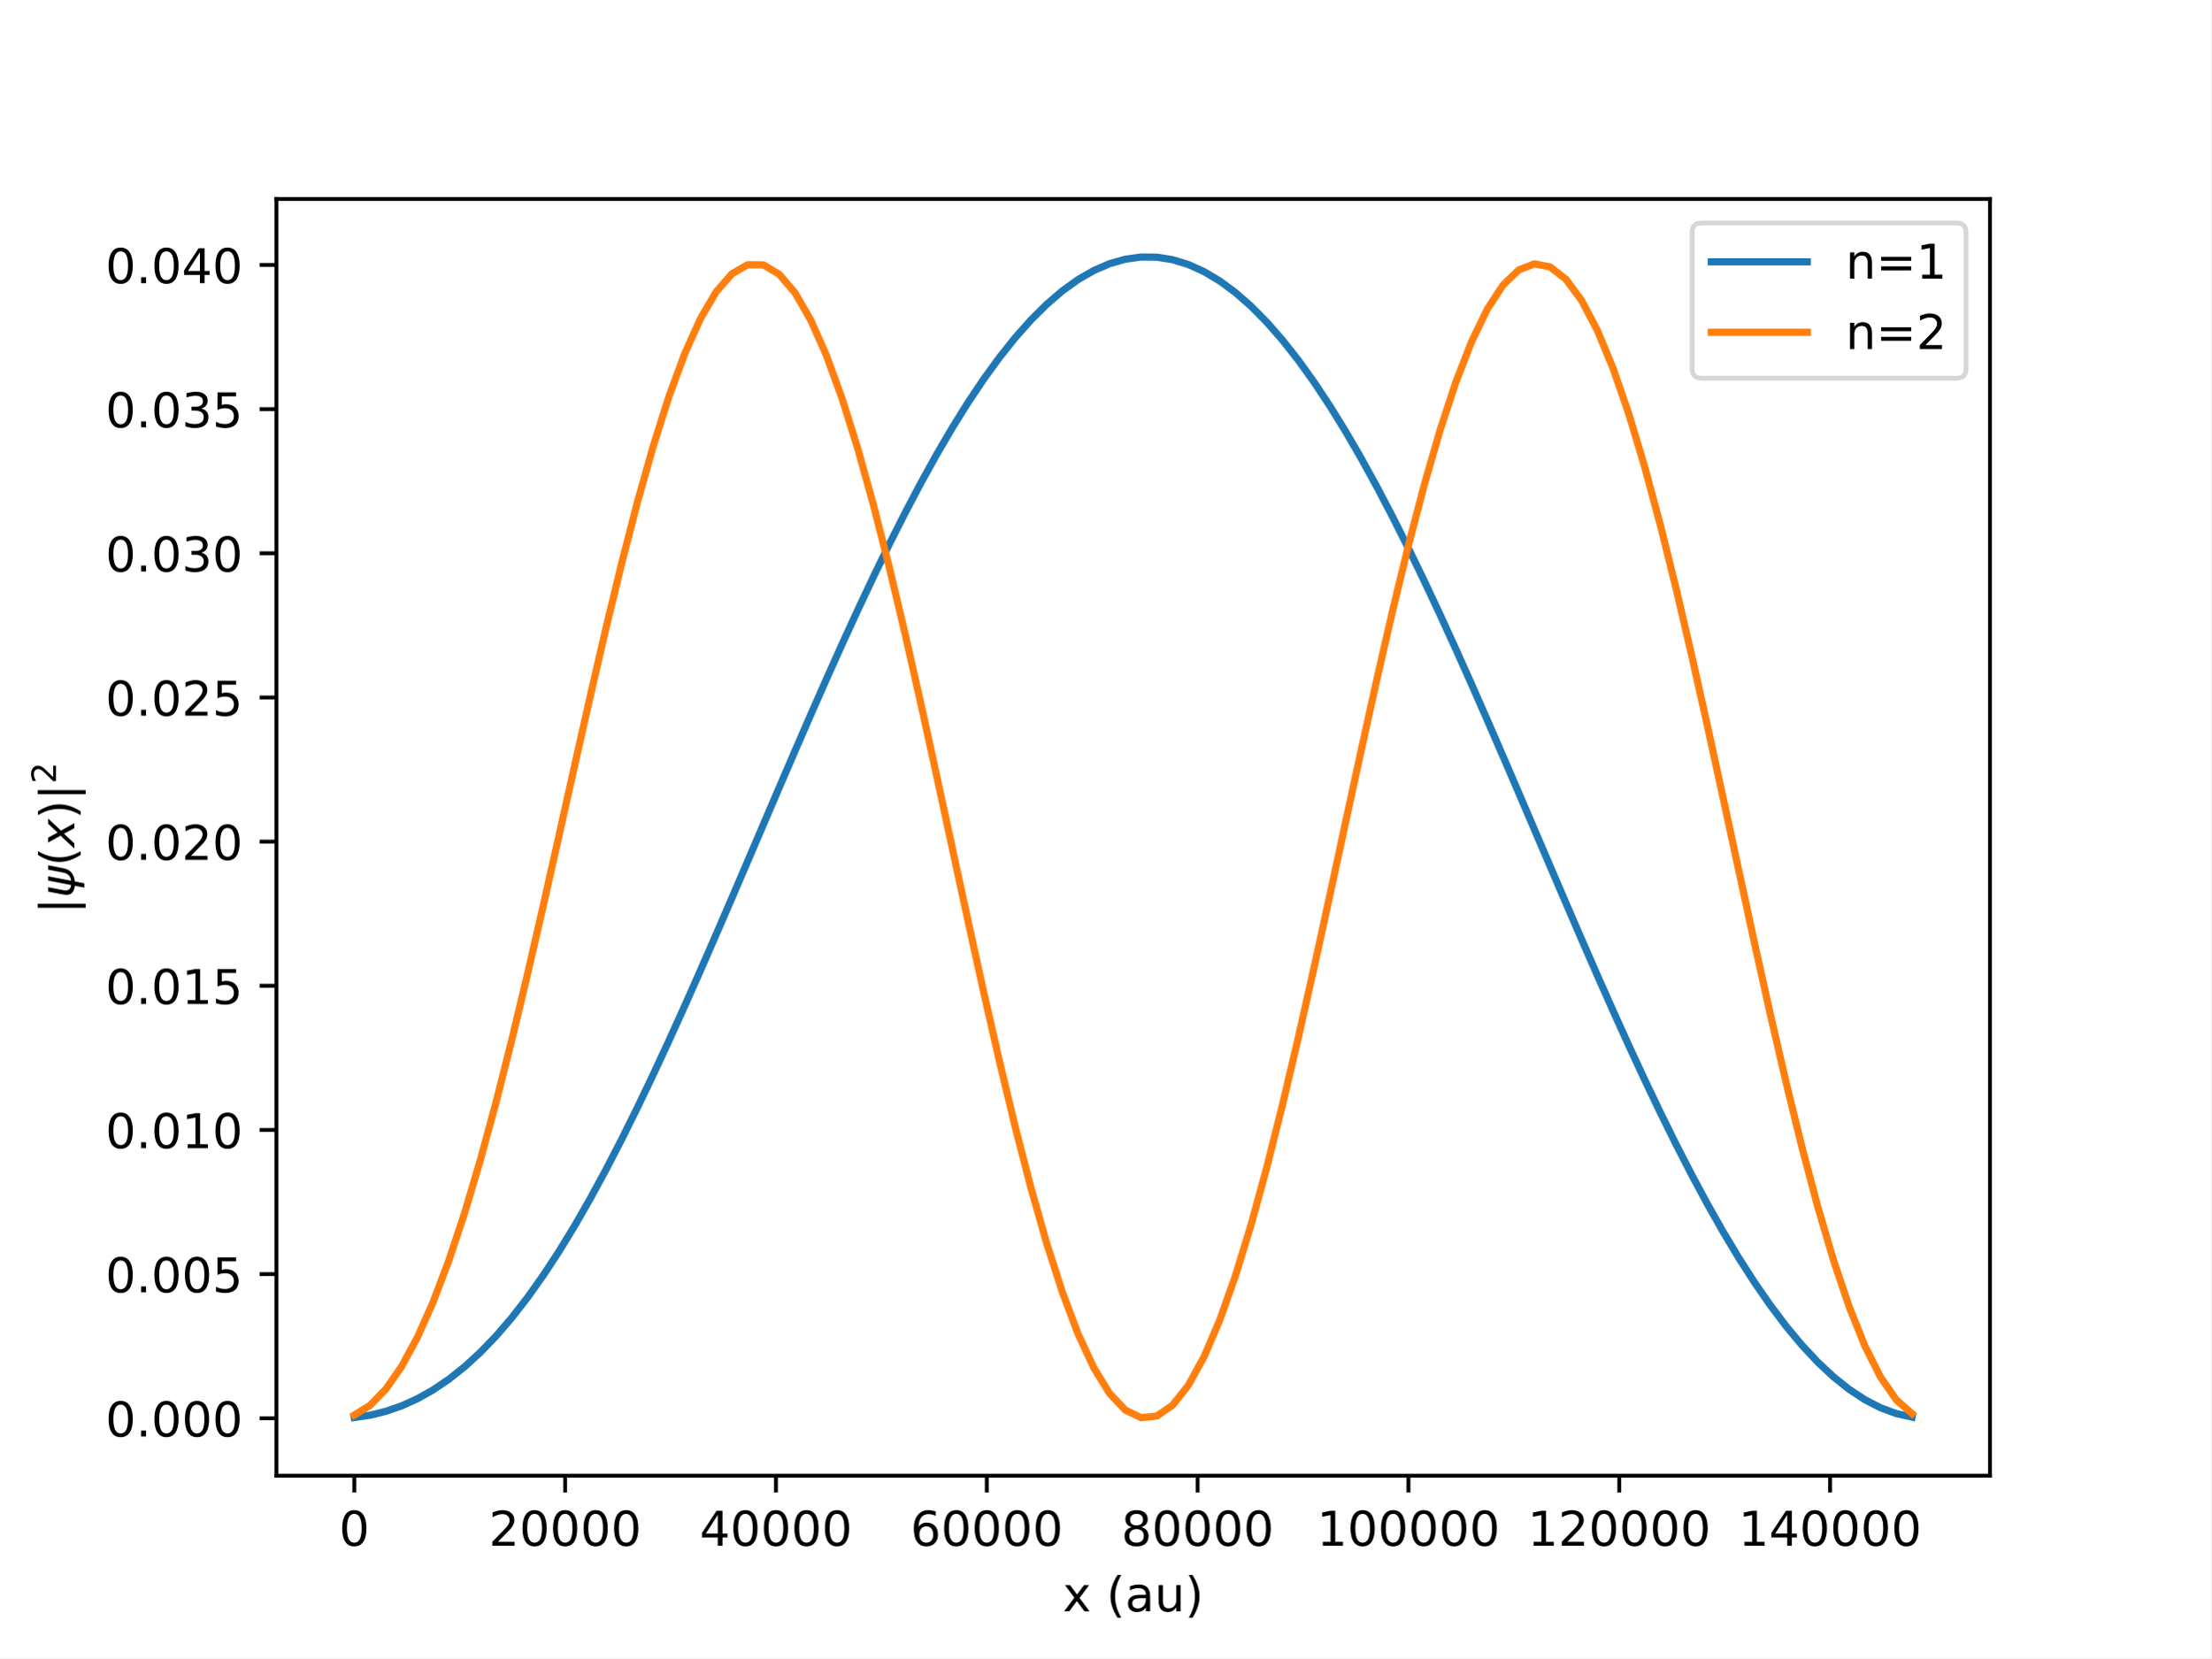
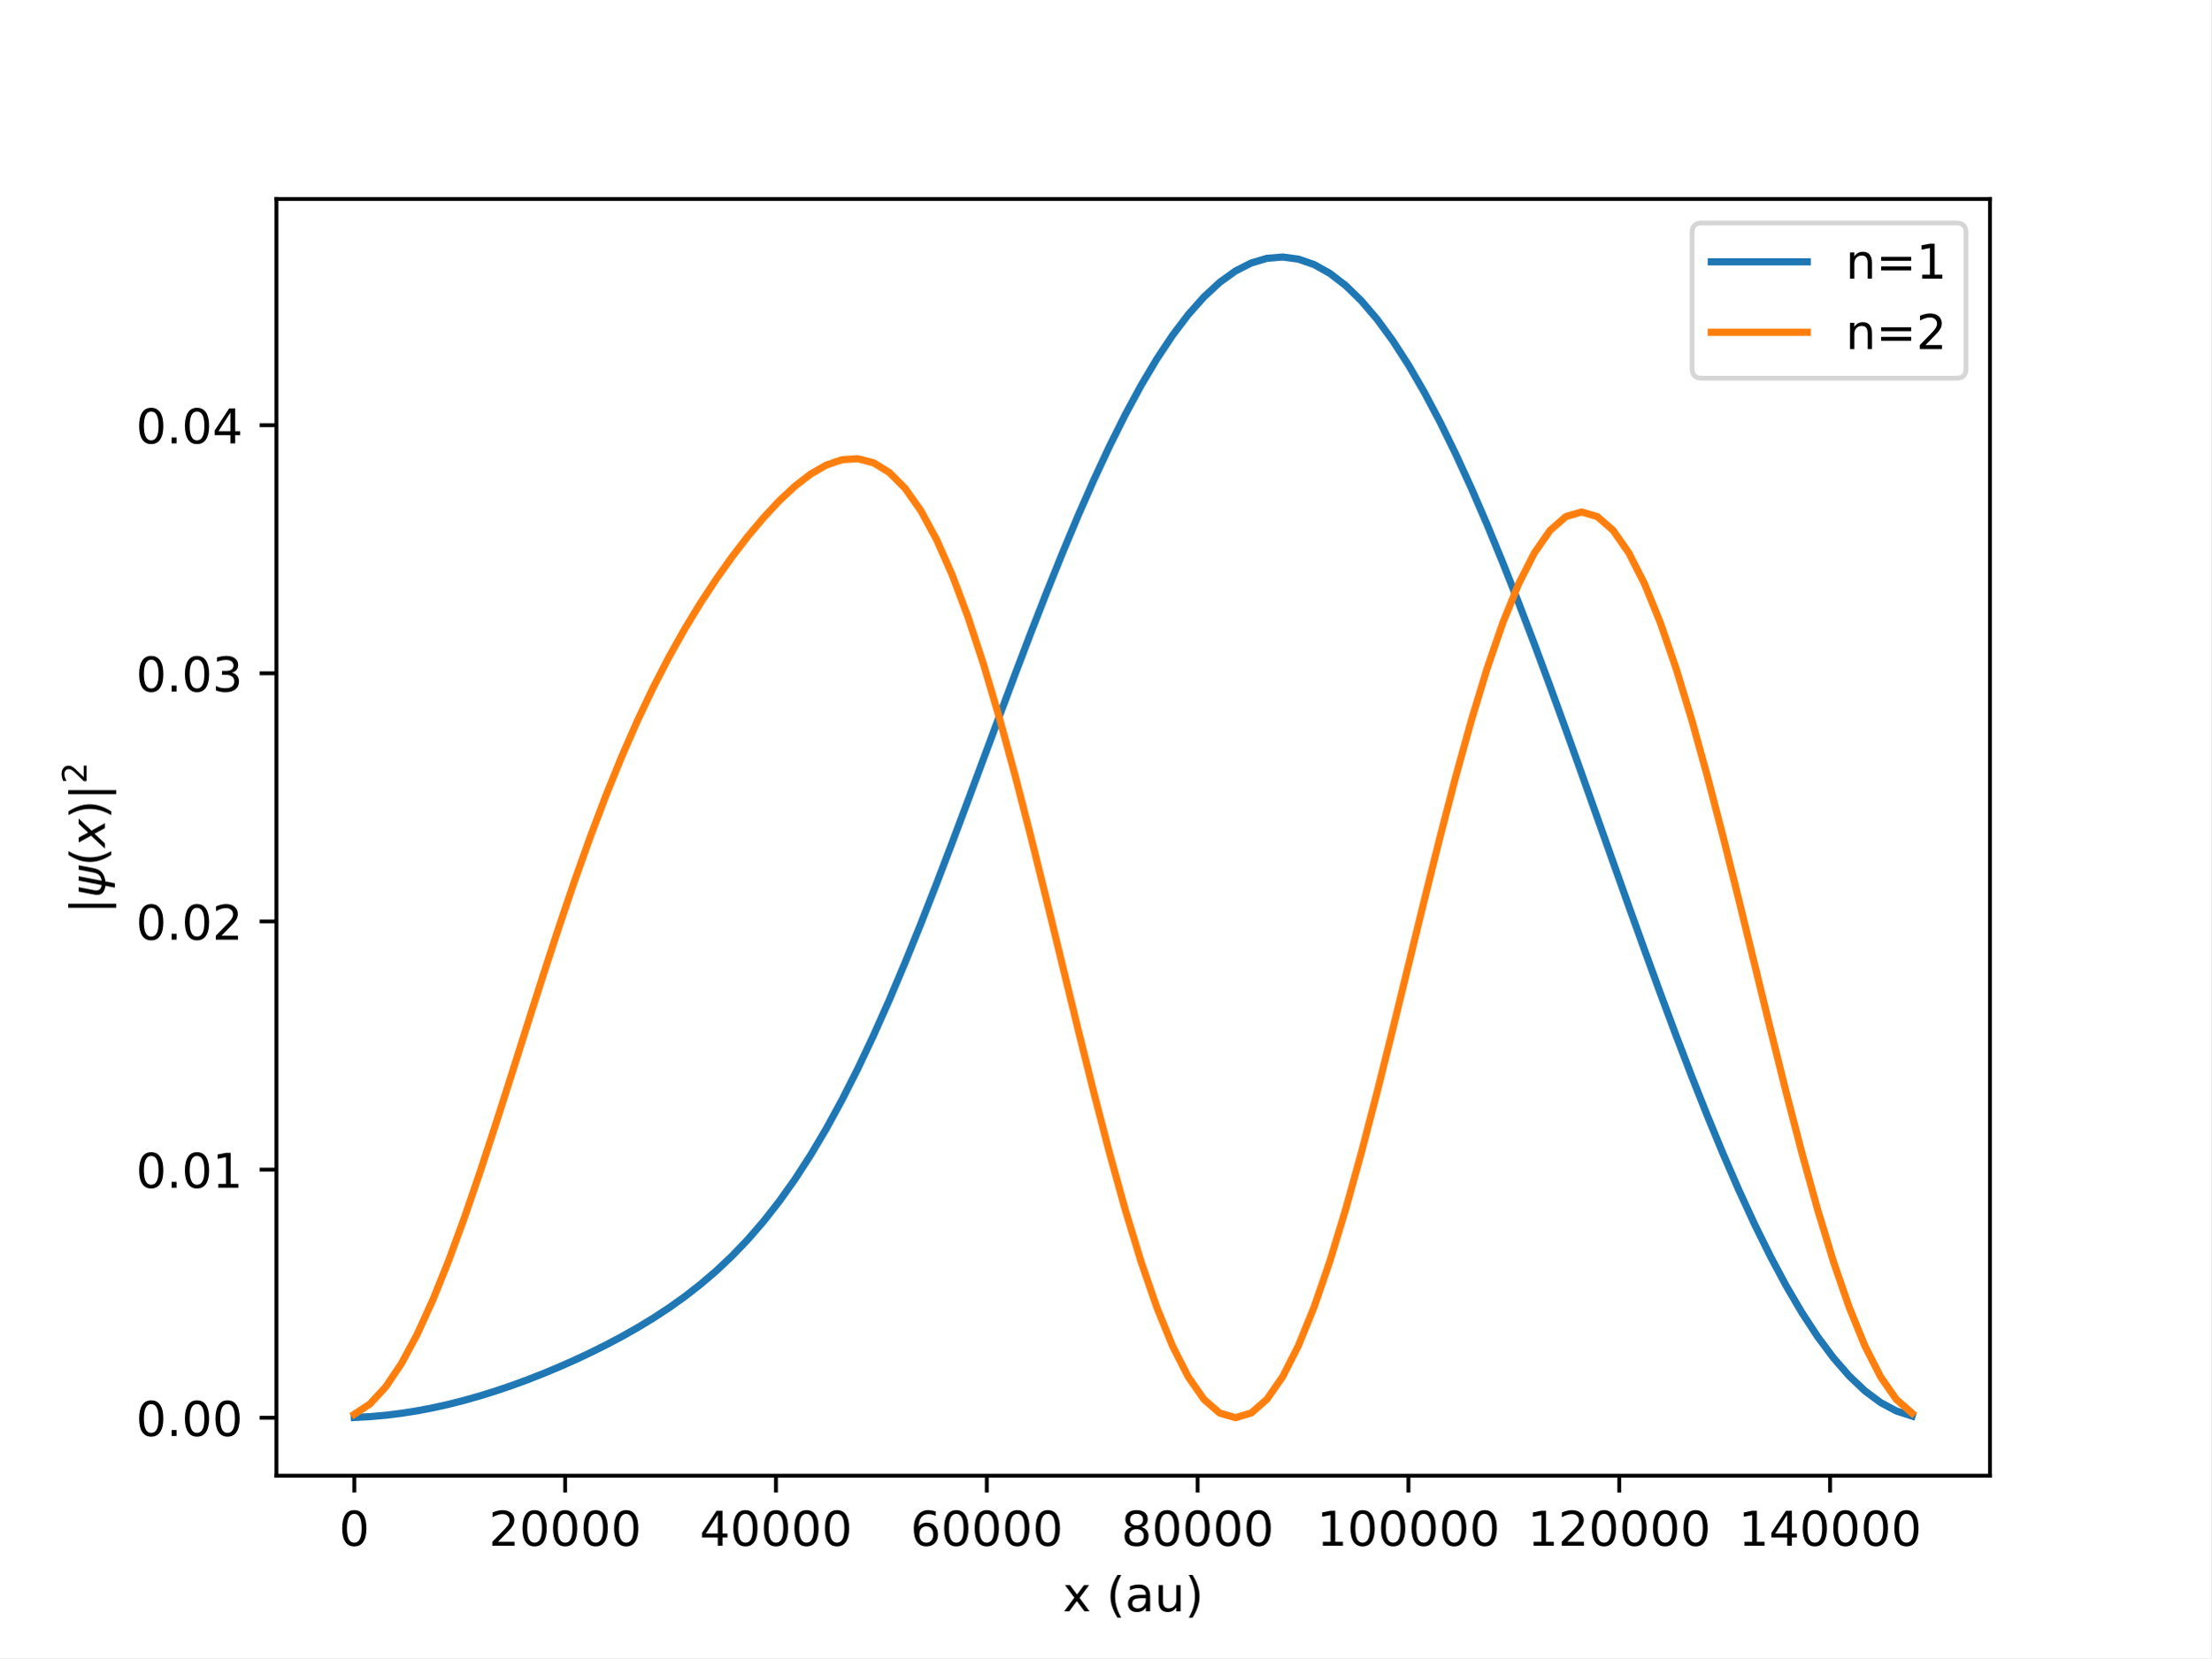
<svg xmlns="http://www.w3.org/2000/svg" xmlns:xlink="http://www.w3.org/1999/xlink" height="345.6pt" version="1.1" viewBox="0 0 460.8 345.6" width="460.8pt">
  <defs>
    <style type="text/css">
*{stroke-linecap:butt;stroke-linejoin:round;}
  </style>
  </defs>
  <g id="figure_1">
    <g id="patch_1">
      <path d="M 0 345.6  L 460.8 345.6  L 460.8 0  L 0 0  z " style="fill:#ffffff;" />
    </g>
    <g id="axes_1">
      <g id="patch_2">
        <path d="M 57.6 307.584  L 414.72 307.584  L 414.72 41.472  L 57.6 41.472  z " style="fill:#ffffff;" />
      </g>
      <g id="matplotlib.axis_1">
        <g id="xtick_1">
          <g id="line2d_1">
            <defs>
-               <path d="M 0 0  L 0 3.5  " id="m2e83719005" style="stroke:#000000;stroke-width:0.8;" />
-             </defs>
-             <g>
-               <use style="stroke:#000000;stroke-width:0.8;" x="73.833" xlink:href="#m2e83719005" y="307.584" />
+               <path d="M 0 0  L 0 3.5  " id="mb056833919" style="stroke:#000000;stroke-width:0.8;" />
+             </defs>
+             <g>
+               <use style="stroke:#000000;stroke-width:0.8;" x="73.833" xlink:href="#mb056833919" y="307.584" />
            </g>
          </g>
          <g id="text_1">
            <defs>
              <path d="M 31.781 66.406  Q 24.172 66.406 20.328 58.906  Q 16.5 51.422 16.5 36.375  Q 16.5 21.391 20.328 13.891  Q 24.172 6.391 31.781 6.391  Q 39.453 6.391 43.281 13.891  Q 47.125 21.391 47.125 36.375  Q 47.125 51.422 43.281 58.906  Q 39.453 66.406 31.781 66.406  z M 31.781 74.219  Q 44.047 74.219 50.516 64.516  Q 56.984 54.828 56.984 36.375  Q 56.984 17.969 50.516 8.266  Q 44.047 -1.422 31.781 -1.422  Q 19.531 -1.422 13.062 8.266  Q 6.594 17.969 6.594 36.375  Q 6.594 54.828 13.062 64.516  Q 19.531 74.219 31.781 74.219  z " id="DejaVuSans-48" />
            </defs>
            <g transform="translate(70.65148 322.1824)scale(0.1 -0.1)">
              <use xlink:href="#DejaVuSans-48" />
            </g>
          </g>
        </g>
        <g id="xtick_2">
          <g id="line2d_2">
            <g>
-               <use style="stroke:#000000;stroke-width:0.8;" x="117.771" xlink:href="#m2e83719005" y="307.584" />
+               <use style="stroke:#000000;stroke-width:0.8;" x="117.771" xlink:href="#mb056833919" y="307.584" />
            </g>
          </g>
          <g id="text_2">
            <defs>
              <path d="M 19.188 8.297  L 53.609 8.297  L 53.609 0  L 7.328 0  L 7.328 8.297  Q 12.938 14.109 22.625 23.891  Q 32.328 33.688 34.812 36.531  Q 39.547 41.844 41.422 45.531  Q 43.312 49.219 43.312 52.781  Q 43.312 58.594 39.234 62.25  Q 35.156 65.922 28.609 65.922  Q 23.969 65.922 18.812 64.312  Q 13.672 62.703 7.812 59.422  L 7.812 69.391  Q 13.766 71.781 18.938 73  Q 24.125 74.219 28.422 74.219  Q 39.75 74.219 46.484 68.547  Q 53.219 62.891 53.219 53.422  Q 53.219 48.922 51.531 44.891  Q 49.859 40.875 45.406 35.406  Q 44.188 33.984 37.641 27.219  Q 31.109 20.453 19.188 8.297  z " id="DejaVuSans-50" />
            </defs>
            <g transform="translate(101.865 322.1824)scale(0.1 -0.1)">
              <use xlink:href="#DejaVuSans-50" />
              <use x="63.623" xlink:href="#DejaVuSans-48" />
              <use x="127.246" xlink:href="#DejaVuSans-48" />
              <use x="190.869" xlink:href="#DejaVuSans-48" />
              <use x="254.492" xlink:href="#DejaVuSans-48" />
            </g>
          </g>
        </g>
        <g id="xtick_3">
          <g id="line2d_3">
            <g>
-               <use style="stroke:#000000;stroke-width:0.8;" x="161.71" xlink:href="#m2e83719005" y="307.584" />
+               <use style="stroke:#000000;stroke-width:0.8;" x="161.71" xlink:href="#mb056833919" y="307.584" />
            </g>
          </g>
          <g id="text_3">
            <defs>
              <path d="M 37.797 64.312  L 12.891 25.391  L 37.797 25.391  z M 35.203 72.906  L 47.609 72.906  L 47.609 25.391  L 58.016 25.391  L 58.016 17.188  L 47.609 17.188  L 47.609 0  L 37.797 0  L 37.797 17.188  L 4.891 17.188  L 4.891 26.703  z " id="DejaVuSans-52" />
            </defs>
            <g transform="translate(145.8036 322.1824)scale(0.1 -0.1)">
              <use xlink:href="#DejaVuSans-52" />
              <use x="63.623" xlink:href="#DejaVuSans-48" />
              <use x="127.246" xlink:href="#DejaVuSans-48" />
              <use x="190.869" xlink:href="#DejaVuSans-48" />
              <use x="254.492" xlink:href="#DejaVuSans-48" />
            </g>
          </g>
        </g>
        <g id="xtick_4">
          <g id="line2d_4">
            <g>
-               <use style="stroke:#000000;stroke-width:0.8;" x="205.648" xlink:href="#m2e83719005" y="307.584" />
+               <use style="stroke:#000000;stroke-width:0.8;" x="205.648" xlink:href="#mb056833919" y="307.584" />
            </g>
          </g>
          <g id="text_4">
            <defs>
              <path d="M 33.016 40.375  Q 26.375 40.375 22.484 35.828  Q 18.609 31.297 18.609 23.391  Q 18.609 15.531 22.484 10.953  Q 26.375 6.391 33.016 6.391  Q 39.656 6.391 43.531 10.953  Q 47.406 15.531 47.406 23.391  Q 47.406 31.297 43.531 35.828  Q 39.656 40.375 33.016 40.375  z M 52.594 71.297  L 52.594 62.312  Q 48.875 64.062 45.094 64.984  Q 41.312 65.922 37.594 65.922  Q 27.828 65.922 22.672 59.328  Q 17.531 52.734 16.797 39.406  Q 19.672 43.656 24.016 45.922  Q 28.375 48.188 33.594 48.188  Q 44.578 48.188 50.953 41.516  Q 57.328 34.859 57.328 23.391  Q 57.328 12.156 50.688 5.359  Q 44.047 -1.422 33.016 -1.422  Q 20.359 -1.422 13.672 8.266  Q 6.984 17.969 6.984 36.375  Q 6.984 53.656 15.188 63.938  Q 23.391 74.219 37.203 74.219  Q 40.922 74.219 44.703 73.484  Q 48.484 72.75 52.594 71.297  z " id="DejaVuSans-54" />
            </defs>
            <g transform="translate(189.7422 322.1824)scale(0.1 -0.1)">
              <use xlink:href="#DejaVuSans-54" />
              <use x="63.623" xlink:href="#DejaVuSans-48" />
              <use x="127.246" xlink:href="#DejaVuSans-48" />
              <use x="190.869" xlink:href="#DejaVuSans-48" />
              <use x="254.492" xlink:href="#DejaVuSans-48" />
            </g>
          </g>
        </g>
        <g id="xtick_5">
          <g id="line2d_5">
            <g>
-               <use style="stroke:#000000;stroke-width:0.8;" x="249.587" xlink:href="#m2e83719005" y="307.584" />
+               <use style="stroke:#000000;stroke-width:0.8;" x="249.587" xlink:href="#mb056833919" y="307.584" />
            </g>
          </g>
          <g id="text_5">
            <defs>
              <path d="M 31.781 34.625  Q 24.75 34.625 20.719 30.859  Q 16.703 27.094 16.703 20.516  Q 16.703 13.922 20.719 10.156  Q 24.75 6.391 31.781 6.391  Q 38.812 6.391 42.859 10.172  Q 46.922 13.969 46.922 20.516  Q 46.922 27.094 42.891 30.859  Q 38.875 34.625 31.781 34.625  z M 21.922 38.812  Q 15.578 40.375 12.031 44.719  Q 8.5 49.078 8.5 55.328  Q 8.5 64.062 14.719 69.141  Q 20.953 74.219 31.781 74.219  Q 42.672 74.219 48.875 69.141  Q 55.078 64.062 55.078 55.328  Q 55.078 49.078 51.531 44.719  Q 48 40.375 41.703 38.812  Q 48.828 37.156 52.797 32.312  Q 56.781 27.484 56.781 20.516  Q 56.781 9.906 50.312 4.234  Q 43.844 -1.422 31.781 -1.422  Q 19.734 -1.422 13.25 4.234  Q 6.781 9.906 6.781 20.516  Q 6.781 27.484 10.781 32.312  Q 14.797 37.156 21.922 38.812  z M 18.312 54.391  Q 18.312 48.734 21.844 45.562  Q 25.391 42.391 31.781 42.391  Q 38.141 42.391 41.719 45.562  Q 45.312 48.734 45.312 54.391  Q 45.312 60.062 41.719 63.234  Q 38.141 66.406 31.781 66.406  Q 25.391 66.406 21.844 63.234  Q 18.312 60.062 18.312 54.391  z " id="DejaVuSans-56" />
            </defs>
            <g transform="translate(233.6807 322.1824)scale(0.1 -0.1)">
              <use xlink:href="#DejaVuSans-56" />
              <use x="63.623" xlink:href="#DejaVuSans-48" />
              <use x="127.246" xlink:href="#DejaVuSans-48" />
              <use x="190.869" xlink:href="#DejaVuSans-48" />
              <use x="254.492" xlink:href="#DejaVuSans-48" />
            </g>
          </g>
        </g>
        <g id="xtick_6">
          <g id="line2d_6">
            <g>
-               <use style="stroke:#000000;stroke-width:0.8;" x="293.526" xlink:href="#m2e83719005" y="307.584" />
+               <use style="stroke:#000000;stroke-width:0.8;" x="293.526" xlink:href="#mb056833919" y="307.584" />
            </g>
          </g>
          <g id="text_6">
            <defs>
              <path d="M 12.406 8.297  L 28.516 8.297  L 28.516 63.922  L 10.984 60.406  L 10.984 69.391  L 28.422 72.906  L 38.281 72.906  L 38.281 8.297  L 54.391 8.297  L 54.391 0  L 12.406 0  z " id="DejaVuSans-49" />
            </defs>
            <g transform="translate(274.438 322.1824)scale(0.1 -0.1)">
              <use xlink:href="#DejaVuSans-49" />
              <use x="63.623" xlink:href="#DejaVuSans-48" />
              <use x="127.246" xlink:href="#DejaVuSans-48" />
              <use x="190.869" xlink:href="#DejaVuSans-48" />
              <use x="254.492" xlink:href="#DejaVuSans-48" />
              <use x="318.115" xlink:href="#DejaVuSans-48" />
            </g>
          </g>
        </g>
        <g id="xtick_7">
          <g id="line2d_7">
            <g>
-               <use style="stroke:#000000;stroke-width:0.8;" x="337.464" xlink:href="#m2e83719005" y="307.584" />
+               <use style="stroke:#000000;stroke-width:0.8;" x="337.464" xlink:href="#mb056833919" y="307.584" />
            </g>
          </g>
          <g id="text_7">
            <g transform="translate(318.3766 322.1824)scale(0.1 -0.1)">
              <use xlink:href="#DejaVuSans-49" />
              <use x="63.623" xlink:href="#DejaVuSans-50" />
              <use x="127.246" xlink:href="#DejaVuSans-48" />
              <use x="190.869" xlink:href="#DejaVuSans-48" />
              <use x="254.492" xlink:href="#DejaVuSans-48" />
              <use x="318.115" xlink:href="#DejaVuSans-48" />
            </g>
          </g>
        </g>
        <g id="xtick_8">
          <g id="line2d_8">
            <g>
-               <use style="stroke:#000000;stroke-width:0.8;" x="381.403" xlink:href="#m2e83719005" y="307.584" />
+               <use style="stroke:#000000;stroke-width:0.8;" x="381.403" xlink:href="#mb056833919" y="307.584" />
            </g>
          </g>
          <g id="text_8">
            <g transform="translate(362.3152 322.1824)scale(0.1 -0.1)">
              <use xlink:href="#DejaVuSans-49" />
              <use x="63.623" xlink:href="#DejaVuSans-52" />
              <use x="127.246" xlink:href="#DejaVuSans-48" />
              <use x="190.869" xlink:href="#DejaVuSans-48" />
              <use x="254.492" xlink:href="#DejaVuSans-48" />
              <use x="318.115" xlink:href="#DejaVuSans-48" />
            </g>
          </g>
        </g>
        <g id="text_9">
          <defs>
            <path d="M 54.891 54.688  L 35.109 28.078  L 55.906 0  L 45.312 0  L 29.391 21.484  L 13.484 0  L 2.875 0  L 24.125 28.609  L 4.688 54.688  L 15.281 54.688  L 29.781 35.203  L 44.281 54.688  z " id="DejaVuSans-120" />
            <path id="DejaVuSans-32" />
            <path d="M 31 75.875  Q 24.469 64.656 21.281 53.656  Q 18.109 42.672 18.109 31.391  Q 18.109 20.125 21.312 9.062  Q 24.516 -2 31 -13.188  L 23.188 -13.188  Q 15.875 -1.703 12.234 9.375  Q 8.594 20.453 8.594 31.391  Q 8.594 42.281 12.203 53.312  Q 15.828 64.359 23.188 75.875  z " id="DejaVuSans-40" />
            <path d="M 34.281 27.484  Q 23.391 27.484 19.188 25  Q 14.984 22.516 14.984 16.5  Q 14.984 11.719 18.141 8.906  Q 21.297 6.109 26.703 6.109  Q 34.188 6.109 38.703 11.406  Q 43.219 16.703 43.219 25.484  L 43.219 27.484  z M 52.203 31.203  L 52.203 0  L 43.219 0  L 43.219 8.297  Q 40.141 3.328 35.547 0.953  Q 30.953 -1.422 24.312 -1.422  Q 15.922 -1.422 10.953 3.297  Q 6 8.016 6 15.922  Q 6 25.141 12.172 29.828  Q 18.359 34.516 30.609 34.516  L 43.219 34.516  L 43.219 35.406  Q 43.219 41.609 39.141 45  Q 35.062 48.391 27.688 48.391  Q 23 48.391 18.547 47.266  Q 14.109 46.141 10.016 43.891  L 10.016 52.203  Q 14.938 54.109 19.578 55.047  Q 24.219 56 28.609 56  Q 40.484 56 46.344 49.844  Q 52.203 43.703 52.203 31.203  z " id="DejaVuSans-97" />
            <path d="M 8.5 21.578  L 8.5 54.688  L 17.484 54.688  L 17.484 21.922  Q 17.484 14.156 20.5 10.266  Q 23.531 6.391 29.594 6.391  Q 36.859 6.391 41.078 11.031  Q 45.312 15.672 45.312 23.688  L 45.312 54.688  L 54.297 54.688  L 54.297 0  L 45.312 0  L 45.312 8.406  Q 42.047 3.422 37.719 1  Q 33.406 -1.422 27.688 -1.422  Q 18.266 -1.422 13.375 4.438  Q 8.5 10.297 8.5 21.578  z M 31.109 56  z " id="DejaVuSans-117" />
            <path d="M 8.016 75.875  L 15.828 75.875  Q 23.141 64.359 26.781 53.312  Q 30.422 42.281 30.422 31.391  Q 30.422 20.453 26.781 9.375  Q 23.141 -1.703 15.828 -13.188  L 8.016 -13.188  Q 14.5 -2 17.703 9.062  Q 20.906 20.125 20.906 31.391  Q 20.906 42.672 17.703 53.656  Q 14.5 64.656 8.016 75.875  z " id="DejaVuSans-41" />
          </defs>
          <g transform="translate(221.4772 335.8606)scale(0.1 -0.1)">
            <use xlink:href="#DejaVuSans-120" />
            <use x="59.18" xlink:href="#DejaVuSans-32" />
            <use x="90.967" xlink:href="#DejaVuSans-40" />
            <use x="129.98" xlink:href="#DejaVuSans-97" />
            <use x="191.26" xlink:href="#DejaVuSans-117" />
            <use x="254.639" xlink:href="#DejaVuSans-41" />
          </g>
        </g>
      </g>
      <g id="matplotlib.axis_2">
        <g id="ytick_1">
          <g id="line2d_9">
            <defs>
-               <path d="M 0 0  L -3.5 0  " id="m18e8fcf9b1" style="stroke:#000000;stroke-width:0.8;" />
-             </defs>
-             <g>
-               <use style="stroke:#000000;stroke-width:0.8;" x="57.6" xlink:href="#m18e8fcf9b1" y="295.615" />
+               <path d="M 0 0  L -3.5 0  " id="m021eb82584" style="stroke:#000000;stroke-width:0.8;" />
+             </defs>
+             <g>
+               <use style="stroke:#000000;stroke-width:0.8;" x="57.6" xlink:href="#m021eb82584" y="295.506" />
            </g>
          </g>
          <g id="text_10">
            <defs>
              <path d="M 10.688 12.406  L 21 12.406  L 21 0  L 10.688 0  z " id="DejaVuSans-46" />
            </defs>
-             <g transform="translate(21.97188 299.4144)scale(0.1 -0.1)">
+             <g transform="translate(28.33438 299.305)scale(0.1 -0.1)">
              <use xlink:href="#DejaVuSans-48" />
              <use x="63.623" xlink:href="#DejaVuSans-46" />
              <use x="95.41" xlink:href="#DejaVuSans-48" />
              <use x="159.033" xlink:href="#DejaVuSans-48" />
-               <use x="222.656" xlink:href="#DejaVuSans-48" />
            </g>
          </g>
        </g>
        <g id="ytick_2">
          <g id="line2d_10">
            <g>
-               <use style="stroke:#000000;stroke-width:0.8;" x="57.6" xlink:href="#m18e8fcf9b1" y="265.566" />
+               <use style="stroke:#000000;stroke-width:0.8;" x="57.6" xlink:href="#m021eb82584" y="243.783" />
            </g>
          </g>
          <g id="text_11">
-             <defs>
-               <path d="M 10.797 72.906  L 49.516 72.906  L 49.516 64.594  L 19.828 64.594  L 19.828 46.734  Q 21.969 47.469 24.109 47.828  Q 26.266 48.188 28.422 48.188  Q 40.625 48.188 47.75 41.5  Q 54.891 34.812 54.891 23.391  Q 54.891 11.625 47.562 5.094  Q 40.234 -1.422 26.906 -1.422  Q 22.312 -1.422 17.547 -0.641  Q 12.797 0.141 7.719 1.703  L 7.719 11.625  Q 12.109 9.234 16.797 8.062  Q 21.484 6.891 26.703 6.891  Q 35.156 6.891 40.078 11.328  Q 45.016 15.766 45.016 23.391  Q 45.016 31 40.078 35.438  Q 35.156 39.891 26.703 39.891  Q 22.75 39.891 18.812 39.016  Q 14.891 38.141 10.797 36.281  z " id="DejaVuSans-53" />
-             </defs>
-             <g transform="translate(21.97188 269.365)scale(0.1 -0.1)">
-               <use xlink:href="#DejaVuSans-48" />
-               <use x="63.623" xlink:href="#DejaVuSans-46" />
-               <use x="95.41" xlink:href="#DejaVuSans-48" />
-               <use x="159.033" xlink:href="#DejaVuSans-48" />
-               <use x="222.656" xlink:href="#DejaVuSans-53" />
+             <g transform="translate(28.33438 247.5821)scale(0.1 -0.1)">
+               <use xlink:href="#DejaVuSans-48" />
+               <use x="63.623" xlink:href="#DejaVuSans-46" />
+               <use x="95.41" xlink:href="#DejaVuSans-48" />
+               <use x="159.033" xlink:href="#DejaVuSans-49" />
            </g>
          </g>
        </g>
        <g id="ytick_3">
          <g id="line2d_11">
            <g>
-               <use style="stroke:#000000;stroke-width:0.8;" x="57.6" xlink:href="#m18e8fcf9b1" y="235.516" />
+               <use style="stroke:#000000;stroke-width:0.8;" x="57.6" xlink:href="#m021eb82584" y="192.06" />
            </g>
          </g>
          <g id="text_12">
-             <g transform="translate(21.97188 239.3157)scale(0.1 -0.1)">
-               <use xlink:href="#DejaVuSans-48" />
-               <use x="63.623" xlink:href="#DejaVuSans-46" />
-               <use x="95.41" xlink:href="#DejaVuSans-48" />
-               <use x="159.033" xlink:href="#DejaVuSans-49" />
-               <use x="222.656" xlink:href="#DejaVuSans-48" />
+             <g transform="translate(28.33438 195.8593)scale(0.1 -0.1)">
+               <use xlink:href="#DejaVuSans-48" />
+               <use x="63.623" xlink:href="#DejaVuSans-46" />
+               <use x="95.41" xlink:href="#DejaVuSans-48" />
+               <use x="159.033" xlink:href="#DejaVuSans-50" />
            </g>
          </g>
        </g>
        <g id="ytick_4">
          <g id="line2d_12">
            <g>
-               <use style="stroke:#000000;stroke-width:0.8;" x="57.6" xlink:href="#m18e8fcf9b1" y="205.467" />
+               <use style="stroke:#000000;stroke-width:0.8;" x="57.6" xlink:href="#m021eb82584" y="140.337" />
            </g>
          </g>
          <g id="text_13">
-             <g transform="translate(21.97188 209.2663)scale(0.1 -0.1)">
-               <use xlink:href="#DejaVuSans-48" />
-               <use x="63.623" xlink:href="#DejaVuSans-46" />
-               <use x="95.41" xlink:href="#DejaVuSans-48" />
-               <use x="159.033" xlink:href="#DejaVuSans-49" />
-               <use x="222.656" xlink:href="#DejaVuSans-53" />
+             <defs>
+               <path d="M 40.578 39.312  Q 47.656 37.797 51.625 33  Q 55.609 28.219 55.609 21.188  Q 55.609 10.406 48.188 4.484  Q 40.766 -1.422 27.094 -1.422  Q 22.516 -1.422 17.656 -0.516  Q 12.797 0.391 7.625 2.203  L 7.625 11.719  Q 11.719 9.328 16.594 8.109  Q 21.484 6.891 26.812 6.891  Q 36.078 6.891 40.938 10.547  Q 45.797 14.203 45.797 21.188  Q 45.797 27.641 41.281 31.266  Q 36.766 34.906 28.719 34.906  L 20.219 34.906  L 20.219 43.016  L 29.109 43.016  Q 36.375 43.016 40.234 45.922  Q 44.094 48.828 44.094 54.297  Q 44.094 59.906 40.109 62.906  Q 36.141 65.922 28.719 65.922  Q 24.656 65.922 20.016 65.031  Q 15.375 64.156 9.812 62.312  L 9.812 71.094  Q 15.438 72.656 20.344 73.438  Q 25.25 74.219 29.594 74.219  Q 40.828 74.219 47.359 69.109  Q 53.906 64.016 53.906 55.328  Q 53.906 49.266 50.438 45.094  Q 46.969 40.922 40.578 39.312  z " id="DejaVuSans-51" />
+             </defs>
+             <g transform="translate(28.33438 144.1364)scale(0.1 -0.1)">
+               <use xlink:href="#DejaVuSans-48" />
+               <use x="63.623" xlink:href="#DejaVuSans-46" />
+               <use x="95.41" xlink:href="#DejaVuSans-48" />
+               <use x="159.033" xlink:href="#DejaVuSans-51" />
            </g>
          </g>
        </g>
        <g id="ytick_5">
          <g id="line2d_13">
            <g>
-               <use style="stroke:#000000;stroke-width:0.8;" x="57.6" xlink:href="#m18e8fcf9b1" y="175.418" />
+               <use style="stroke:#000000;stroke-width:0.8;" x="57.6" xlink:href="#m021eb82584" y="88.614" />
            </g>
          </g>
          <g id="text_14">
-             <g transform="translate(21.97188 179.2169)scale(0.1 -0.1)">
-               <use xlink:href="#DejaVuSans-48" />
-               <use x="63.623" xlink:href="#DejaVuSans-46" />
-               <use x="95.41" xlink:href="#DejaVuSans-48" />
-               <use x="159.033" xlink:href="#DejaVuSans-50" />
-               <use x="222.656" xlink:href="#DejaVuSans-48" />
-             </g>
-           </g>
-         </g>
-         <g id="ytick_6">
-           <g id="line2d_14">
-             <g>
-               <use style="stroke:#000000;stroke-width:0.8;" x="57.6" xlink:href="#m18e8fcf9b1" y="145.368" />
-             </g>
-           </g>
-           <g id="text_15">
-             <g transform="translate(21.97188 149.1675)scale(0.1 -0.1)">
-               <use xlink:href="#DejaVuSans-48" />
-               <use x="63.623" xlink:href="#DejaVuSans-46" />
-               <use x="95.41" xlink:href="#DejaVuSans-48" />
-               <use x="159.033" xlink:href="#DejaVuSans-50" />
-               <use x="222.656" xlink:href="#DejaVuSans-53" />
-             </g>
-           </g>
-         </g>
-         <g id="ytick_7">
-           <g id="line2d_15">
-             <g>
-               <use style="stroke:#000000;stroke-width:0.8;" x="57.6" xlink:href="#m18e8fcf9b1" y="115.319" />
-             </g>
-           </g>
-           <g id="text_16">
-             <defs>
-               <path d="M 40.578 39.312  Q 47.656 37.797 51.625 33  Q 55.609 28.219 55.609 21.188  Q 55.609 10.406 48.188 4.484  Q 40.766 -1.422 27.094 -1.422  Q 22.516 -1.422 17.656 -0.516  Q 12.797 0.391 7.625 2.203  L 7.625 11.719  Q 11.719 9.328 16.594 8.109  Q 21.484 6.891 26.812 6.891  Q 36.078 6.891 40.938 10.547  Q 45.797 14.203 45.797 21.188  Q 45.797 27.641 41.281 31.266  Q 36.766 34.906 28.719 34.906  L 20.219 34.906  L 20.219 43.016  L 29.109 43.016  Q 36.375 43.016 40.234 45.922  Q 44.094 48.828 44.094 54.297  Q 44.094 59.906 40.109 62.906  Q 36.141 65.922 28.719 65.922  Q 24.656 65.922 20.016 65.031  Q 15.375 64.156 9.812 62.312  L 9.812 71.094  Q 15.438 72.656 20.344 73.438  Q 25.25 74.219 29.594 74.219  Q 40.828 74.219 47.359 69.109  Q 53.906 64.016 53.906 55.328  Q 53.906 49.266 50.438 45.094  Q 46.969 40.922 40.578 39.312  z " id="DejaVuSans-51" />
-             </defs>
-             <g transform="translate(21.97188 119.1181)scale(0.1 -0.1)">
-               <use xlink:href="#DejaVuSans-48" />
-               <use x="63.623" xlink:href="#DejaVuSans-46" />
-               <use x="95.41" xlink:href="#DejaVuSans-48" />
-               <use x="159.033" xlink:href="#DejaVuSans-51" />
-               <use x="222.656" xlink:href="#DejaVuSans-48" />
-             </g>
-           </g>
-         </g>
-         <g id="ytick_8">
-           <g id="line2d_16">
-             <g>
-               <use style="stroke:#000000;stroke-width:0.8;" x="57.6" xlink:href="#m18e8fcf9b1" y="85.27" />
-             </g>
-           </g>
-           <g id="text_17">
-             <g transform="translate(21.97188 89.06875)scale(0.1 -0.1)">
-               <use xlink:href="#DejaVuSans-48" />
-               <use x="63.623" xlink:href="#DejaVuSans-46" />
-               <use x="95.41" xlink:href="#DejaVuSans-48" />
-               <use x="159.033" xlink:href="#DejaVuSans-51" />
-               <use x="222.656" xlink:href="#DejaVuSans-53" />
-             </g>
-           </g>
-         </g>
-         <g id="ytick_9">
-           <g id="line2d_17">
-             <g>
-               <use style="stroke:#000000;stroke-width:0.8;" x="57.6" xlink:href="#m18e8fcf9b1" y="55.22" />
-             </g>
-           </g>
-           <g id="text_18">
-             <g transform="translate(21.97188 59.01937)scale(0.1 -0.1)">
+             <g transform="translate(28.33438 92.41356)scale(0.1 -0.1)">
              <use xlink:href="#DejaVuSans-48" />
              <use x="63.623" xlink:href="#DejaVuSans-46" />
              <use x="95.41" xlink:href="#DejaVuSans-48" />
              <use x="159.033" xlink:href="#DejaVuSans-52" />
-               <use x="222.656" xlink:href="#DejaVuSans-48" />
-             </g>
-           </g>
-         </g>
-         <g id="text_19">
+             </g>
+           </g>
+         </g>
+         <g id="text_15">
          <defs>
            <path d="M 21 76.422  L 21 -23.578  L 12.703 -23.578  L 12.703 76.422  z " id="DejaVuSans-124" />
            <path d="M 24.859 -1.219  Q 13.922 0.594 9.625 5.328  Q 4.344 11.141 6.641 23  L 12.797 54.688  L 21.875 54.688  L 15.766 23.344  Q 14.062 14.406 17.484 10.688  Q 20.516 7.469 26.422 6.781  L 35.688 54.688  L 44.625 54.688  L 35.359 6.844  Q 41.891 7.516 45.75 10.75  Q 50.734 14.844 52.391 23.391  L 58.453 54.688  L 67.531 54.688  L 61.375 23.047  Q 58.984 10.75 51.562 5.375  Q 44.875 0.531 33.797 -1.172  L 29.984 -20.797  L 21.047 -20.797  z " id="DejaVuSans-Oblique-968" />
            <path d="M 60.016 54.688  L 34.906 27.875  L 50.297 0  L 39.984 0  L 28.422 21.688  L 8.297 0  L -2.594 0  L 24.312 28.812  L 10.016 54.688  L 20.312 54.688  L 30.812 34.906  L 49.125 54.688  z " id="DejaVuSans-Oblique-120" />
          </defs>
-           <g transform="translate(15.57188 190.478)rotate(-90)scale(0.1 -0.1)">
+           <g transform="translate(21.93437 190.478)rotate(-90)scale(0.1 -0.1)">
            <use transform="translate(0 0.765625)" xlink:href="#DejaVuSans-124" />
            <use transform="translate(33.69141 0.765625)" xlink:href="#DejaVuSans-Oblique-968" />
            <use transform="translate(99.6582 0.765625)" xlink:href="#DejaVuSans-40" />
            <use transform="translate(138.6719 0.765625)" xlink:href="#DejaVuSans-Oblique-120" />
            <use transform="translate(197.8516 0.765625)" xlink:href="#DejaVuSans-41" />
            <use transform="translate(236.8652 0.765625)" xlink:href="#DejaVuSans-124" />
            <use transform="translate(271.5137 39.04688)scale(0.7)" xlink:href="#DejaVuSans-50" />
          </g>
        </g>
      </g>
-       <g id="line2d_18">
-         <path clip-path="url(#p4d0935db95)" d="M 73.833 295.456  L 77.112 294.978  L 80.391 294.175  L 83.671 293.038  L 86.95 291.556  L 90.229 289.714  L 93.509 287.499  L 96.788 284.898  L 100.067 281.901  L 103.347 278.5  L 106.626 274.692  L 109.905 270.48  L 113.185 265.869  L 116.464 260.873  L 119.743 255.506  L 123.023 249.791  L 126.302 243.75  L 129.581 237.409  L 132.861 230.798  L 136.14 223.945  L 139.42 216.881  L 142.699 209.638  L 145.978 202.247  L 149.258 194.739  L 152.537 187.147  L 155.816 179.501  L 159.096 171.834  L 162.375 164.177  L 165.654 156.561  L 168.934 149.017  L 172.213 141.575  L 175.492 134.266  L 178.772 127.118  L 182.051 120.161  L 185.33 113.422  L 188.61 106.929  L 191.889 100.708  L 195.168 94.783  L 198.448 89.178  L 201.727 83.916  L 205.006 79.018  L 208.286 74.504  L 211.565 70.392  L 214.844 66.697  L 218.124 63.436  L 221.403 60.621  L 224.682 58.263  L 227.962 56.373  L 231.241 54.956  L 234.52 54.02  L 237.8 53.568  L 241.079 53.602  L 244.358 54.121  L 247.638 55.123  L 250.917 56.606  L 254.196 58.561  L 257.476 60.983  L 260.755 63.86  L 264.034 67.182  L 267.314 70.935  L 270.593 75.104  L 273.872 79.673  L 277.152 84.622  L 280.431 89.932  L 283.71 95.583  L 286.99 101.55  L 290.269 107.811  L 293.548 114.339  L 296.828 121.11  L 300.107 128.095  L 303.386 135.267  L 306.666 142.597  L 309.945 150.055  L 313.224 157.612  L 316.504 165.236  L 319.783 172.899  L 323.062 180.568  L 326.342 188.213  L 329.621 195.803  L 332.9 203.308  L 336.18 210.698  L 339.459 217.943  L 342.739 225.014  L 346.018 231.882  L 349.297 238.52  L 352.577 244.901  L 355.856 251  L 359.135 256.792  L 362.415 262.254  L 365.694 267.364  L 368.973 272.101  L 372.253 276.446  L 375.532 280.382  L 378.811 283.894  L 382.091 286.966  L 385.37 289.586  L 388.649 291.745  L 391.929 293.433  L 395.208 294.644  L 398.487 295.372  " style="fill:none;stroke:#1f77b4;stroke-linecap:square;stroke-width:1.5;" />
-       </g>
-       <g id="line2d_19">
-         <path clip-path="url(#p4d0935db95)" d="M 73.833 294.942  L 77.112 292.924  L 80.391 289.56  L 83.671 284.853  L 86.95 278.811  L 90.229 271.452  L 93.509 262.808  L 96.788 252.935  L 100.067 241.911  L 103.347 229.843  L 106.626 216.868  L 109.905 203.153  L 113.185 188.89  L 116.464 174.293  L 119.743 159.594  L 123.023 145.032  L 126.302 130.852  L 129.581 117.296  L 132.861 104.595  L 136.14 92.968  L 139.42 82.613  L 142.699 73.708  L 145.978 66.403  L 149.258 60.822  L 152.537 57.059  L 155.816 55.178  L 159.096 55.212  L 162.375 57.162  L 165.654 60.997  L 168.934 66.658  L 172.213 74.053  L 175.492 83.065  L 178.772 93.55  L 182.051 105.34  L 185.33 118.248  L 188.61 132.067  L 191.889 146.577  L 195.168 161.545  L 198.448 176.732  L 201.727 191.896  L 205.006 206.794  L 208.286 221.189  L 211.565 234.85  L 214.844 247.56  L 218.124 259.115  L 221.403 269.33  L 224.682 278.043  L 227.962 285.114  L 231.241 290.43  L 234.52 293.907  L 237.8 295.488  L 241.079 295.149  L 244.358 292.895  L 247.638 288.761  L 250.917 282.815  L 254.196 275.15  L 257.476 265.89  L 260.755 255.183  L 264.034 243.198  L 267.314 230.129  L 270.593 216.183  L 273.872 201.584  L 277.152 186.564  L 280.431 171.364  L 283.71 156.227  L 286.99 141.394  L 290.269 127.102  L 293.548 113.58  L 296.828 101.043  L 300.107 89.693  L 303.386 79.71  L 306.666 71.253  L 309.945 64.459  L 313.224 59.435  L 316.504 56.262  L 319.783 54.99  L 323.062 55.64  L 326.342 58.202  L 329.621 62.634  L 332.9 68.866  L 336.18 76.799  L 339.459 86.305  L 342.739 97.232  L 346.018 109.407  L 349.297 122.634  L 352.577 136.703  L 355.856 151.388  L 359.135 166.455  L 362.415 181.663  L 365.694 196.769  L 368.973 211.532  L 372.253 225.716  L 375.532 239.095  L 378.811 251.454  L 382.091 262.597  L 385.37 272.344  L 388.649 280.541  L 391.929 287.056  L 395.208 291.786  L 398.487 294.654  " style="fill:none;stroke:#ff7f0e;stroke-linecap:square;stroke-width:1.5;" />
+       <g id="line2d_14">
+         <path clip-path="url(#p0f8cdef6a7)" d="M 73.833 295.447  L 77.112 295.272  L 80.391 294.981  L 83.671 294.575  L 86.95 294.058  L 90.229 293.432  L 93.509 292.7  L 96.788 291.866  L 100.067 290.935  L 103.347 289.91  L 106.626 288.796  L 109.905 287.595  L 113.185 286.311  L 116.464 284.943  L 119.743 283.492  L 123.023 281.953  L 126.302 280.321  L 129.581 278.585  L 132.861 276.73  L 136.14 274.739  L 139.42 272.589  L 142.699 270.253  L 145.978 267.7  L 149.258 264.895  L 152.537 261.802  L 155.816 258.384  L 159.096 254.603  L 162.375 250.424  L 165.654 245.816  L 168.934 240.754  L 172.213 235.222  L 175.492 229.213  L 178.772 222.731  L 182.051 215.791  L 185.33 208.423  L 188.61 200.666  L 191.889 192.57  L 195.168 184.193  L 198.448 175.6  L 201.727 166.86  L 205.006 158.046  L 208.286 149.228  L 211.565 140.478  L 214.844 131.863  L 218.124 123.45  L 221.403 115.299  L 224.682 107.467  L 227.962 100.009  L 231.241 92.973  L 234.52 86.403  L 237.8 80.343  L 241.079 74.828  L 244.358 69.893  L 247.638 65.567  L 250.917 61.876  L 254.196 58.841  L 257.476 56.481  L 260.755 54.81  L 264.034 53.837  L 267.314 53.568  L 270.593 54.005  L 273.872 55.145  L 277.152 56.981  L 280.431 59.503  L 283.71 62.697  L 286.99 66.542  L 290.269 71.018  L 293.548 76.098  L 296.828 81.752  L 300.107 87.947  L 303.386 94.648  L 306.666 101.814  L 309.945 109.405  L 313.224 117.376  L 316.504 125.68  L 319.783 134.27  L 323.062 143.094  L 326.342 152.102  L 329.621 161.24  L 332.9 170.457  L 336.18 179.697  L 339.459 188.907  L 342.739 198.033  L 346.018 207.022  L 349.297 215.822  L 352.577 224.381  L 355.856 232.649  L 359.135 240.578  L 362.415 248.122  L 365.694 255.236  L 368.973 261.879  L 372.253 268.013  L 375.532 273.601  L 378.811 278.612  L 382.091 283.015  L 385.37 286.785  L 388.649 289.9  L 391.929 292.342  L 395.208 294.096  L 398.487 295.153  " style="fill:none;stroke:#1f77b4;stroke-linecap:square;stroke-width:1.5;" />
+       </g>
+       <g id="line2d_15">
+         <path clip-path="url(#p0f8cdef6a7)" d="M 73.833 294.78  L 77.112 292.617  L 80.391 289.062  L 83.671 284.186  L 86.95 278.087  L 90.229 270.888  L 93.509 262.733  L 96.788 253.783  L 100.067 244.21  L 103.347 234.195  L 106.626 223.922  L 109.905 213.567  L 113.185 203.299  L 116.464 193.268  L 119.743 183.602  L 123.023 174.403  L 126.302 165.743  L 129.581 157.665  L 132.861 150.182  L 136.14 143.281  L 139.42 136.93  L 142.699 131.085  L 145.978 125.694  L 149.258 120.711  L 152.537 116.097  L 155.816 111.835  L 159.096 107.93  L 162.375 104.414  L 165.654 101.345  L 168.934 98.813  L 172.213 96.927  L 175.492 95.814  L 178.772 95.612  L 182.051 96.457  L 185.33 98.473  L 188.61 101.764  L 191.889 106.406  L 195.168 112.436  L 198.448 119.848  L 201.727 128.593  L 205.006 138.578  L 208.286 149.666  L 211.565 161.683  L 214.844 174.424  L 218.124 187.656  L 221.403 201.13  L 224.682 214.583  L 227.962 227.751  L 231.241 240.37  L 234.52 252.187  L 237.8 262.962  L 241.079 272.477  L 244.358 280.539  L 247.638 286.985  L 250.917 291.682  L 254.196 294.536  L 257.476 295.488  L 260.755 294.519  L 264.034 291.649  L 267.314 286.936  L 270.593 280.476  L 273.872 272.4  L 277.152 262.874  L 280.431 252.09  L 283.71 240.268  L 286.99 227.649  L 290.269 214.489  L 293.548 201.057  L 296.828 187.626  L 300.107 174.469  L 303.386 161.854  L 306.666 150.038  L 309.945 139.261  L 313.224 129.742  L 316.504 121.676  L 319.783 115.227  L 323.062 110.525  L 326.342 107.667  L 329.621 106.71  L 332.9 107.675  L 336.18 110.541  L 339.459 115.251  L 342.739 121.708  L 346.018 129.78  L 349.297 139.305  L 352.577 150.088  L 355.856 161.909  L 359.135 174.528  L 362.415 187.688  L 365.694 201.121  L 368.973 214.554  L 372.253 227.713  L 375.532 240.33  L 378.811 252.15  L 382.091 262.93  L 385.37 272.453  L 388.649 280.523  L 391.929 286.977  L 395.208 291.683  L 398.487 294.545  " style="fill:none;stroke:#ff7f0e;stroke-linecap:square;stroke-width:1.5;" />
      </g>
      <g id="patch_3">
        <path d="M 57.6 307.584  L 57.6 41.472  " style="fill:none;stroke:#000000;stroke-linecap:square;stroke-linejoin:miter;stroke-width:0.8;" />
      </g>
      <g id="patch_4">
        <path d="M 414.72 307.584  L 414.72 41.472  " style="fill:none;stroke:#000000;stroke-linecap:square;stroke-linejoin:miter;stroke-width:0.8;" />
      </g>
      <g id="patch_5">
        <path d="M 57.6 307.584  L 414.72 307.584  " style="fill:none;stroke:#000000;stroke-linecap:square;stroke-linejoin:miter;stroke-width:0.8;" />
      </g>
      <g id="patch_6">
        <path d="M 57.6 41.472  L 414.72 41.472  " style="fill:none;stroke:#000000;stroke-linecap:square;stroke-linejoin:miter;stroke-width:0.8;" />
      </g>
      <g id="legend_1">
        <g id="patch_7">
          <path d="M 354.64 78.828  L 407.72 78.828  Q 409.72 78.828 409.72 76.828  L 409.72 48.472  Q 409.72 46.472 407.72 46.472  L 354.64 46.472  Q 352.64 46.472 352.64 48.472  L 352.64 76.828  Q 352.64 78.828 354.64 78.828  z " style="fill:#ffffff;opacity:0.8;stroke:#cccccc;stroke-linejoin:miter;" />
        </g>
-         <g id="line2d_20">
+         <g id="line2d_16">
          <path d="M 356.64 54.57  L 376.64 54.57  " style="fill:none;stroke:#1f77b4;stroke-linecap:square;stroke-width:1.5;" />
        </g>
-         <g id="line2d_21" />
-         <g id="text_20">
+         <g id="line2d_17" />
+         <g id="text_16">
          <defs>
            <path d="M 54.891 33.016  L 54.891 0  L 45.906 0  L 45.906 32.719  Q 45.906 40.484 42.875 44.328  Q 39.844 48.188 33.797 48.188  Q 26.516 48.188 22.312 43.547  Q 18.109 38.922 18.109 30.906  L 18.109 0  L 9.078 0  L 9.078 54.688  L 18.109 54.688  L 18.109 46.188  Q 21.344 51.125 25.703 53.562  Q 30.078 56 35.797 56  Q 45.219 56 50.047 50.172  Q 54.891 44.344 54.891 33.016  z " id="DejaVuSans-110" />
            <path d="M 10.594 45.406  L 73.188 45.406  L 73.188 37.203  L 10.594 37.203  z M 10.594 25.484  L 73.188 25.484  L 73.188 17.188  L 10.594 17.188  z " id="DejaVuSans-61" />
          </defs>
          <g transform="translate(384.6403 58.07044)scale(0.1 -0.1)">
            <use xlink:href="#DejaVuSans-110" />
            <use x="63.379" xlink:href="#DejaVuSans-61" />
            <use x="147.168" xlink:href="#DejaVuSans-49" />
          </g>
        </g>
-         <g id="line2d_22">
+         <g id="line2d_18">
          <path d="M 356.64 69.249  L 376.64 69.249  " style="fill:none;stroke:#ff7f0e;stroke-linecap:square;stroke-width:1.5;" />
        </g>
-         <g id="line2d_23" />
-         <g id="text_21">
+         <g id="line2d_19" />
+         <g id="text_17">
          <g transform="translate(384.6403 72.74856)scale(0.1 -0.1)">
            <use xlink:href="#DejaVuSans-110" />
            <use x="63.379" xlink:href="#DejaVuSans-61" />
            <use x="147.168" xlink:href="#DejaVuSans-50" />
          </g>
        </g>
      </g>
    </g>
  </g>
  <defs>
-     <clipPath id="p4d0935db95">
+     <clipPath id="p0f8cdef6a7">
      <rect height="266.112" width="357.12" x="57.6" y="41.472" />
    </clipPath>
  </defs>
</svg>
